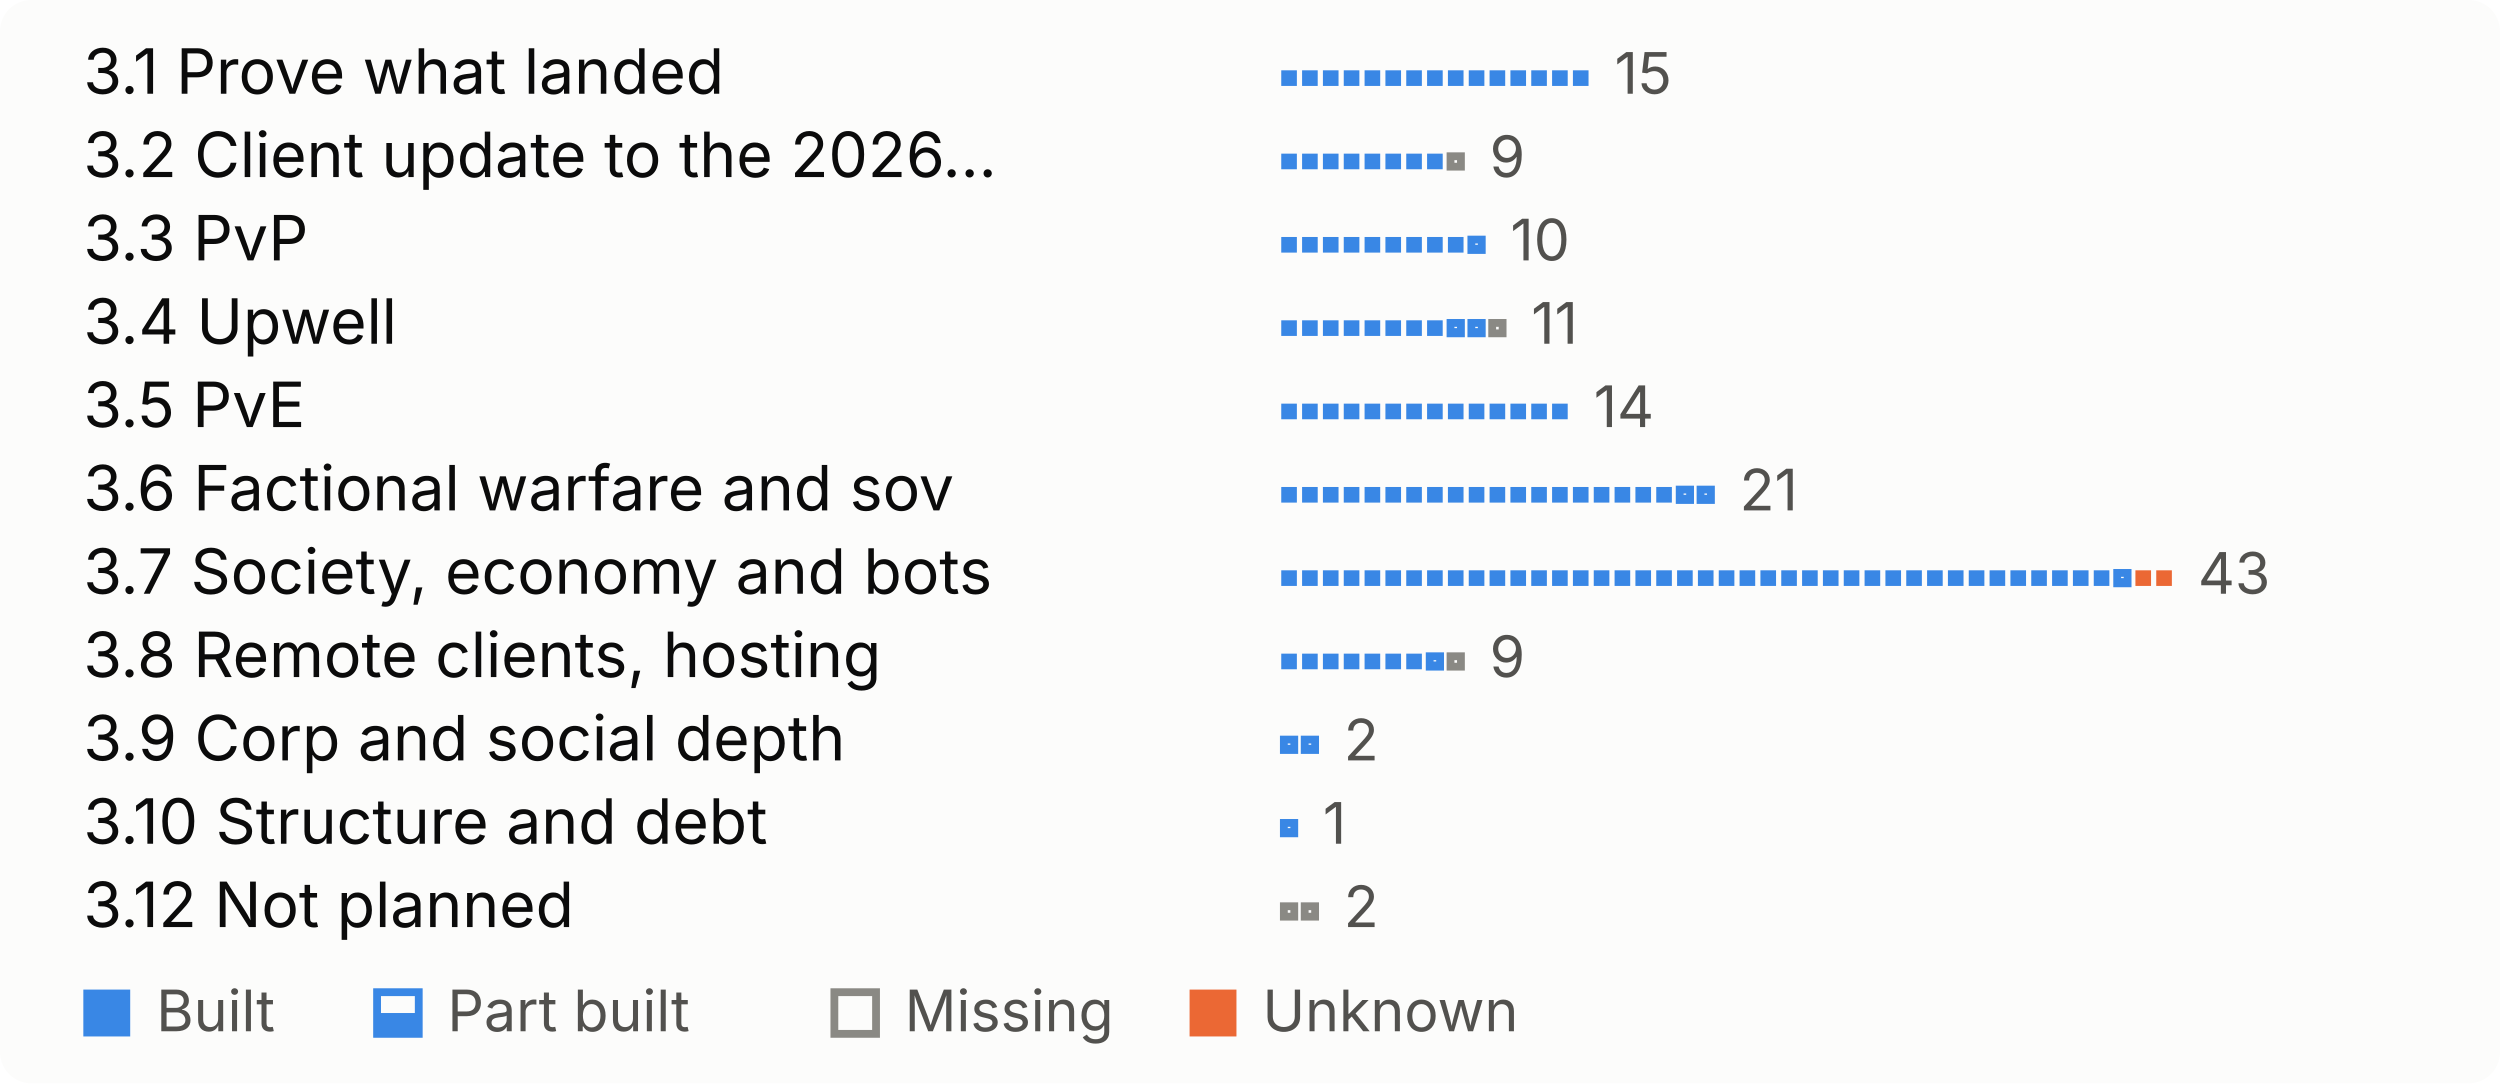
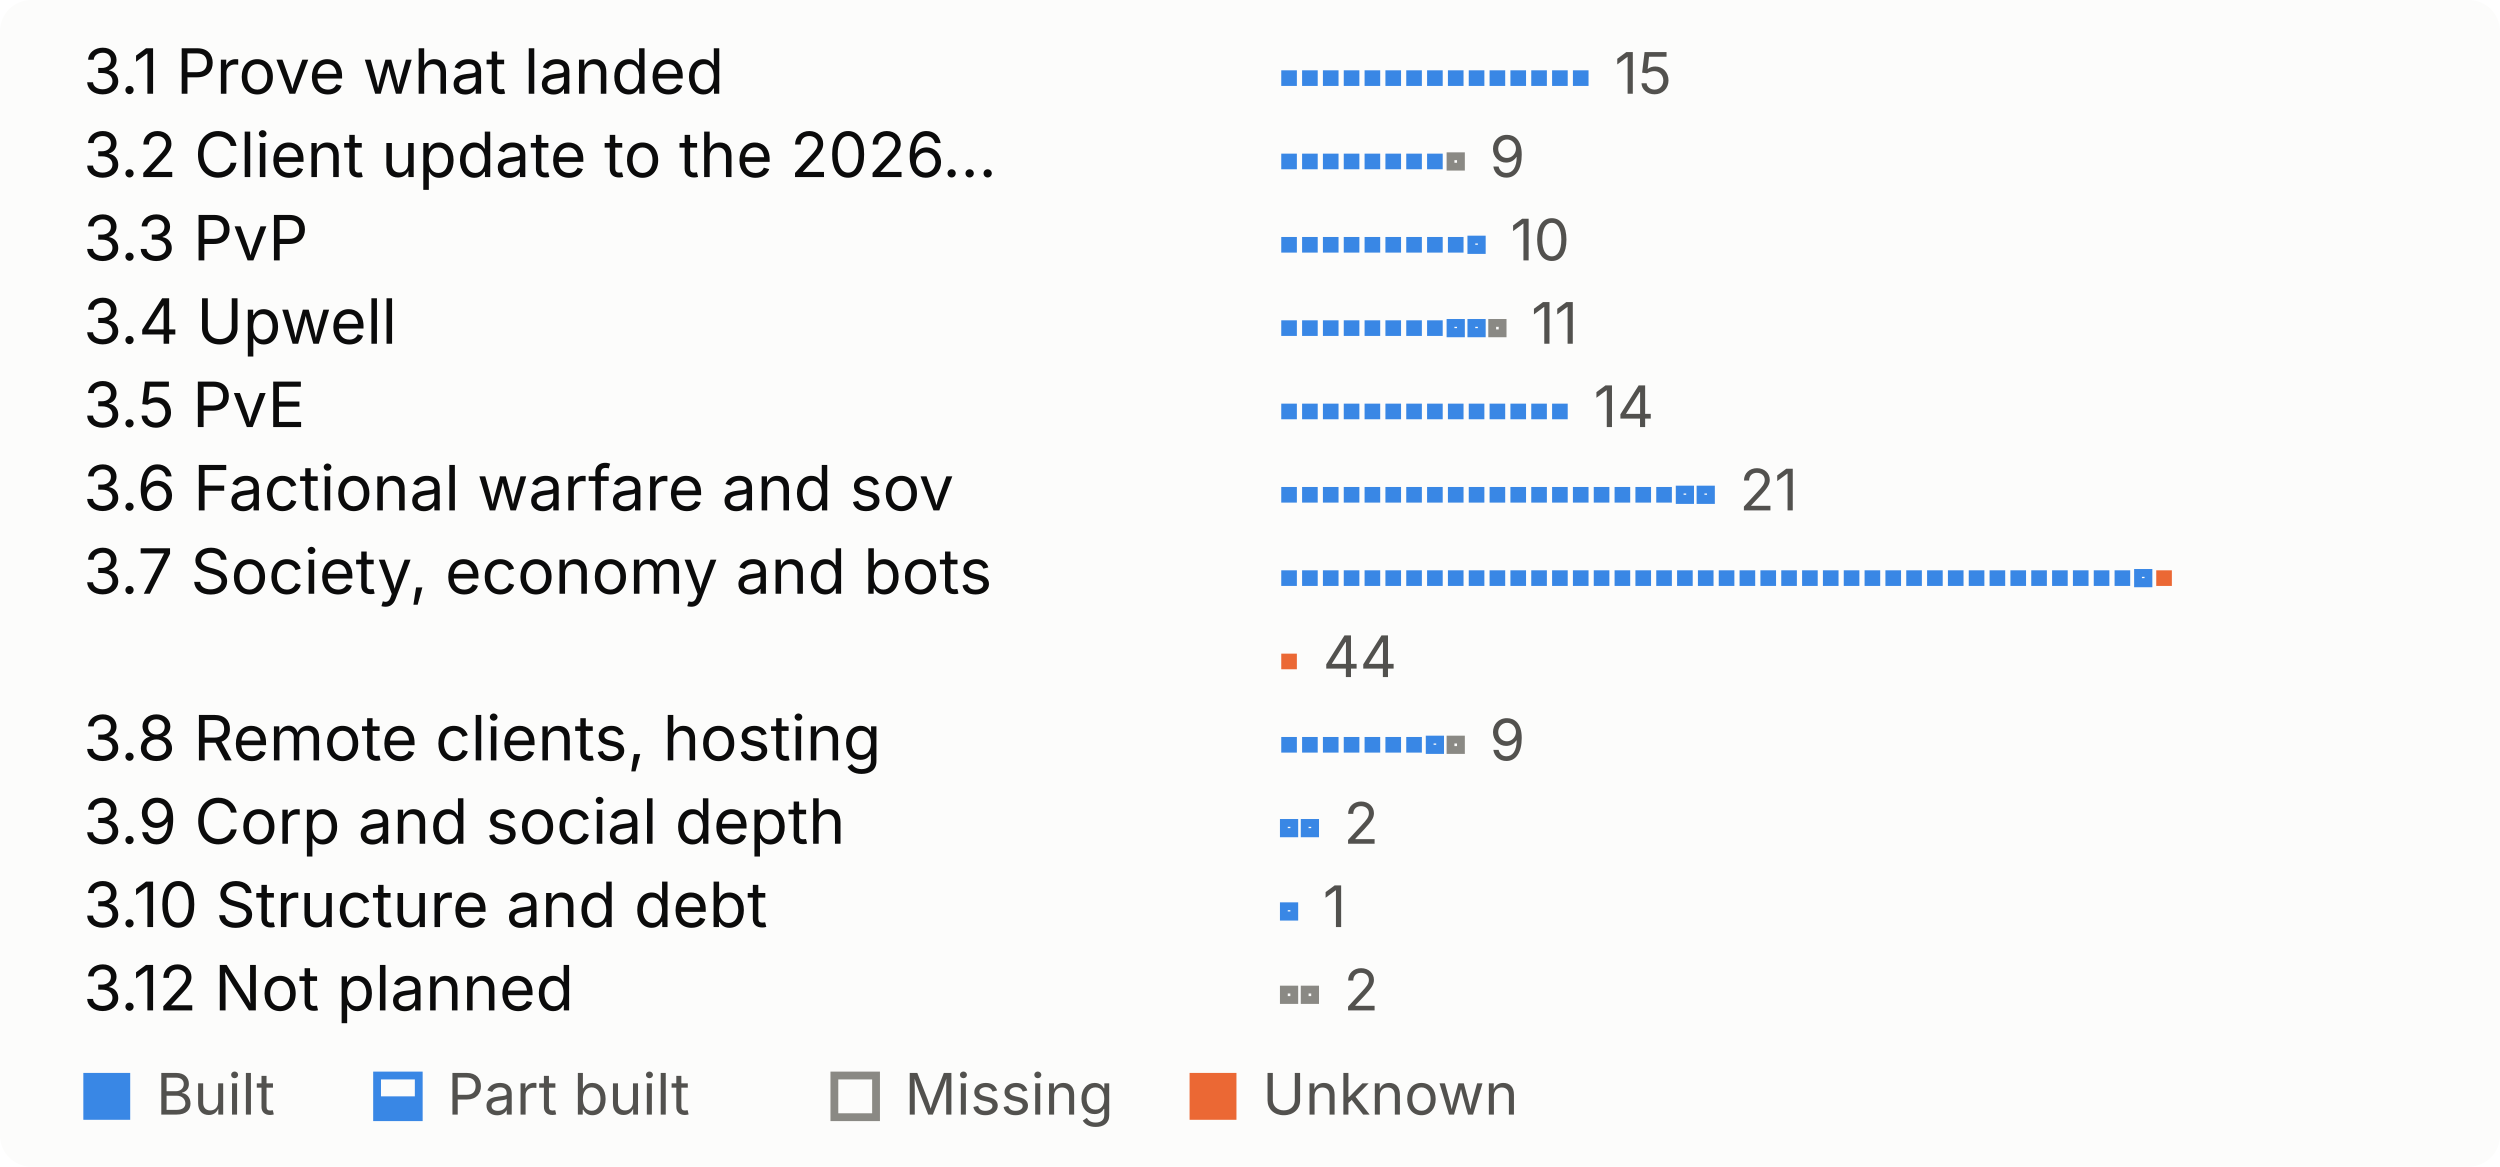
- <svg xmlns="http://www.w3.org/2000/svg" width="480" height="208" viewBox="0 0 480 208" role="img" aria-label="What is left, by theme, one mark per open feature">
+ <svg xmlns="http://www.w3.org/2000/svg" width="480" height="224" viewBox="0 0 480 224" role="img" aria-label="What is left, by theme, one mark per open feature">
  <style>
.bg{fill:#fcfcfb}.t{fill:#0b0b0b}.s{fill:#52514e}.rule{fill:#e1e0d9}
.proved{fill:#184f95}.built{fill:#3987e5}.unknown{fill:#eb6834}
.part-o{fill:none;stroke:#3987e5;stroke-width:1.5}.part-f{fill:#3987e5}
.missing{fill:none;stroke:#8a8984;stroke-width:1.5}
.pass{fill:#184f95}.fail{fill:#eb6834}.none{fill:none;stroke:#8a8984;stroke-width:1.5}
@media (prefers-color-scheme:dark){
.bg{fill:#1a1a19}.t{fill:#f0efec}.s{fill:#c3c2b7}.rule{fill:#383835}
.proved{fill:#86b6ef}.built{fill:#3987e5}.unknown{fill:#d95926}
.part-o{stroke:#3987e5}.part-f{fill:#3987e5}
.missing{stroke:#8d8c85}
.pass{fill:#86b6ef}.fail{fill:#d95926}.none{stroke:#8d8c85}
}
text{font-family:system-ui,-apple-system,"Segoe UI",sans-serif;font-size:12px}
.big{font-size:26px;font-weight:600}.b{font-weight:600}.xs{font-size:11px}
</style>
-   <rect width="480" height="208" rx="6" class="bg" />
+   <rect width="480" height="224" rx="6" class="bg" />
  <text x="16.0" y="18.0" class="t">3.1 Prove what landed</text>
  <rect x="246.0" y="13.5" width="3" height="3" class="built" />
  <rect x="250.0" y="13.5" width="3" height="3" class="built" />
  <rect x="254.0" y="13.5" width="3" height="3" class="built" />
  <rect x="258.0" y="13.5" width="3" height="3" class="built" />
  <rect x="262.0" y="13.5" width="3" height="3" class="built" />
  <rect x="266.0" y="13.5" width="3" height="3" class="built" />
  <rect x="270.0" y="13.5" width="3" height="3" class="built" />
  <rect x="274.0" y="13.5" width="3" height="3" class="built" />
  <rect x="278.0" y="13.5" width="3" height="3" class="built" />
  <rect x="282.0" y="13.5" width="3" height="3" class="built" />
  <rect x="286.0" y="13.5" width="3" height="3" class="built" />
  <rect x="290.0" y="13.5" width="3" height="3" class="built" />
  <rect x="294.0" y="13.5" width="3" height="3" class="built" />
  <rect x="298.0" y="13.5" width="3" height="3" class="built" />
  <rect x="302.0" y="13.5" width="3" height="3" class="built" />
  <text x="310.0" y="18.0" class="s xs">15</text>
  <text x="16.0" y="34.0" class="t">3.2 Client update to the 2026…</text>
  <rect x="246.0" y="29.5" width="3" height="3" class="built" />
  <rect x="250.0" y="29.5" width="3" height="3" class="built" />
  <rect x="254.0" y="29.5" width="3" height="3" class="built" />
  <rect x="258.0" y="29.5" width="3" height="3" class="built" />
  <rect x="262.0" y="29.5" width="3" height="3" class="built" />
  <rect x="266.0" y="29.5" width="3" height="3" class="built" />
  <rect x="270.0" y="29.5" width="3" height="3" class="built" />
  <rect x="274.0" y="29.5" width="3" height="3" class="built" />
  <rect x="278.5" y="30.0" width="2" height="2" fill="none" class="missing" />
  <text x="286.0" y="34.0" class="s xs">9</text>
  <text x="16.0" y="50.0" class="t">3.3 PvP</text>
  <rect x="246.0" y="45.5" width="3" height="3" class="built" />
  <rect x="250.0" y="45.5" width="3" height="3" class="built" />
  <rect x="254.0" y="45.5" width="3" height="3" class="built" />
  <rect x="258.0" y="45.5" width="3" height="3" class="built" />
  <rect x="262.0" y="45.5" width="3" height="3" class="built" />
  <rect x="266.0" y="45.5" width="3" height="3" class="built" />
  <rect x="270.0" y="45.5" width="3" height="3" class="built" />
  <rect x="274.0" y="45.5" width="3" height="3" class="built" />
  <rect x="278.0" y="45.5" width="3" height="3" class="built" />
  <rect x="282.5" y="46.0" width="2" height="2" fill="none" class="part-o" />
  <rect x="282.0" y="47.0" width="3" height="1.5" class="part-f" />
  <text x="290.0" y="50.0" class="s xs">10</text>
  <text x="16.0" y="66.0" class="t">3.4 Upwell</text>
  <rect x="246.0" y="61.5" width="3" height="3" class="built" />
  <rect x="250.0" y="61.5" width="3" height="3" class="built" />
  <rect x="254.0" y="61.5" width="3" height="3" class="built" />
  <rect x="258.0" y="61.5" width="3" height="3" class="built" />
  <rect x="262.0" y="61.5" width="3" height="3" class="built" />
  <rect x="266.0" y="61.5" width="3" height="3" class="built" />
  <rect x="270.0" y="61.5" width="3" height="3" class="built" />
  <rect x="274.0" y="61.5" width="3" height="3" class="built" />
  <rect x="278.5" y="62.0" width="2" height="2" fill="none" class="part-o" />
  <rect x="278.0" y="63.0" width="3" height="1.5" class="part-f" />
  <rect x="282.5" y="62.0" width="2" height="2" fill="none" class="part-o" />
  <rect x="282.0" y="63.0" width="3" height="1.5" class="part-f" />
  <rect x="286.5" y="62.0" width="2" height="2" fill="none" class="missing" />
  <text x="294.0" y="66.0" class="s xs">11</text>
  <text x="16.0" y="82.0" class="t">3.5 PvE</text>
  <rect x="246.0" y="77.5" width="3" height="3" class="built" />
  <rect x="250.0" y="77.5" width="3" height="3" class="built" />
  <rect x="254.0" y="77.5" width="3" height="3" class="built" />
  <rect x="258.0" y="77.5" width="3" height="3" class="built" />
  <rect x="262.0" y="77.5" width="3" height="3" class="built" />
  <rect x="266.0" y="77.5" width="3" height="3" class="built" />
  <rect x="270.0" y="77.5" width="3" height="3" class="built" />
  <rect x="274.0" y="77.5" width="3" height="3" class="built" />
  <rect x="278.0" y="77.5" width="3" height="3" class="built" />
  <rect x="282.0" y="77.5" width="3" height="3" class="built" />
  <rect x="286.0" y="77.5" width="3" height="3" class="built" />
  <rect x="290.0" y="77.5" width="3" height="3" class="built" />
  <rect x="294.0" y="77.5" width="3" height="3" class="built" />
  <rect x="298.0" y="77.5" width="3" height="3" class="built" />
  <text x="306.0" y="82.0" class="s xs">14</text>
  <text x="16.0" y="98.0" class="t">3.6 Factional warfare and sov</text>
  <rect x="246.0" y="93.5" width="3" height="3" class="built" />
  <rect x="250.0" y="93.5" width="3" height="3" class="built" />
  <rect x="254.0" y="93.5" width="3" height="3" class="built" />
  <rect x="258.0" y="93.5" width="3" height="3" class="built" />
  <rect x="262.0" y="93.5" width="3" height="3" class="built" />
  <rect x="266.0" y="93.5" width="3" height="3" class="built" />
  <rect x="270.0" y="93.5" width="3" height="3" class="built" />
  <rect x="274.0" y="93.5" width="3" height="3" class="built" />
  <rect x="278.0" y="93.5" width="3" height="3" class="built" />
  <rect x="282.0" y="93.5" width="3" height="3" class="built" />
  <rect x="286.0" y="93.5" width="3" height="3" class="built" />
  <rect x="290.0" y="93.5" width="3" height="3" class="built" />
  <rect x="294.0" y="93.5" width="3" height="3" class="built" />
  <rect x="298.0" y="93.5" width="3" height="3" class="built" />
  <rect x="302.0" y="93.5" width="3" height="3" class="built" />
  <rect x="306.0" y="93.5" width="3" height="3" class="built" />
  <rect x="310.0" y="93.5" width="3" height="3" class="built" />
  <rect x="314.0" y="93.5" width="3" height="3" class="built" />
  <rect x="318.0" y="93.5" width="3" height="3" class="built" />
  <rect x="322.5" y="94.0" width="2" height="2" fill="none" class="part-o" />
  <rect x="322.0" y="95.0" width="3" height="1.5" class="part-f" />
  <rect x="326.5" y="94.0" width="2" height="2" fill="none" class="part-o" />
  <rect x="326.0" y="95.0" width="3" height="1.5" class="part-f" />
  <text x="334.0" y="98.0" class="s xs">21</text>
  <text x="16.0" y="114.0" class="t">3.7 Society, economy and bots</text>
  <rect x="246.0" y="109.5" width="3" height="3" class="built" />
  <rect x="250.0" y="109.5" width="3" height="3" class="built" />
  <rect x="254.0" y="109.5" width="3" height="3" class="built" />
  <rect x="258.0" y="109.5" width="3" height="3" class="built" />
  <rect x="262.0" y="109.5" width="3" height="3" class="built" />
  <rect x="266.0" y="109.5" width="3" height="3" class="built" />
  <rect x="270.0" y="109.5" width="3" height="3" class="built" />
  <rect x="274.0" y="109.5" width="3" height="3" class="built" />
  <rect x="278.0" y="109.5" width="3" height="3" class="built" />
  <rect x="282.0" y="109.5" width="3" height="3" class="built" />
  <rect x="286.0" y="109.5" width="3" height="3" class="built" />
  <rect x="290.0" y="109.5" width="3" height="3" class="built" />
  <rect x="294.0" y="109.5" width="3" height="3" class="built" />
  <rect x="298.0" y="109.5" width="3" height="3" class="built" />
  <rect x="302.0" y="109.5" width="3" height="3" class="built" />
  <rect x="306.0" y="109.5" width="3" height="3" class="built" />
  <rect x="310.0" y="109.5" width="3" height="3" class="built" />
  <rect x="314.0" y="109.5" width="3" height="3" class="built" />
  <rect x="318.0" y="109.5" width="3" height="3" class="built" />
  <rect x="322.0" y="109.5" width="3" height="3" class="built" />
  <rect x="326.0" y="109.5" width="3" height="3" class="built" />
  <rect x="330.0" y="109.5" width="3" height="3" class="built" />
  <rect x="334.0" y="109.5" width="3" height="3" class="built" />
  <rect x="338.0" y="109.5" width="3" height="3" class="built" />
  <rect x="342.0" y="109.5" width="3" height="3" class="built" />
  <rect x="346.0" y="109.5" width="3" height="3" class="built" />
  <rect x="350.0" y="109.5" width="3" height="3" class="built" />
  <rect x="354.0" y="109.5" width="3" height="3" class="built" />
  <rect x="358.0" y="109.5" width="3" height="3" class="built" />
  <rect x="362.0" y="109.5" width="3" height="3" class="built" />
  <rect x="366.0" y="109.5" width="3" height="3" class="built" />
  <rect x="370.0" y="109.5" width="3" height="3" class="built" />
  <rect x="374.0" y="109.5" width="3" height="3" class="built" />
  <rect x="378.0" y="109.5" width="3" height="3" class="built" />
  <rect x="382.0" y="109.5" width="3" height="3" class="built" />
  <rect x="386.0" y="109.5" width="3" height="3" class="built" />
  <rect x="390.0" y="109.5" width="3" height="3" class="built" />
  <rect x="394.0" y="109.5" width="3" height="3" class="built" />
  <rect x="398.0" y="109.5" width="3" height="3" class="built" />
  <rect x="402.0" y="109.5" width="3" height="3" class="built" />
-   <rect x="406.5" y="110.0" width="2" height="2" fill="none" class="part-o" />
-   <rect x="406.0" y="111.0" width="3" height="1.5" class="part-f" />
-   <rect x="410.0" y="109.5" width="3" height="3" class="unknown" />
+   <rect x="406.0" y="109.5" width="3" height="3" class="built" />
+   <rect x="410.5" y="110.0" width="2" height="2" fill="none" class="part-o" />
+   <rect x="410.0" y="111.0" width="3" height="1.5" class="part-f" />
  <rect x="414.0" y="109.5" width="3" height="3" class="unknown" />
-   <text x="422.0" y="114.0" class="s xs">43</text>
-   <text x="16.0" y="130.0" class="t">3.8 Remote clients, hosting</text>
-   <rect x="246.0" y="125.5" width="3" height="3" class="built" />
-   <rect x="250.0" y="125.5" width="3" height="3" class="built" />
-   <rect x="254.0" y="125.5" width="3" height="3" class="built" />
-   <rect x="258.0" y="125.5" width="3" height="3" class="built" />
-   <rect x="262.0" y="125.5" width="3" height="3" class="built" />
-   <rect x="266.0" y="125.5" width="3" height="3" class="built" />
-   <rect x="270.0" y="125.5" width="3" height="3" class="built" />
-   <rect x="274.5" y="126.0" width="2" height="2" fill="none" class="part-o" />
-   <rect x="274.0" y="127.0" width="3" height="1.5" class="part-f" />
-   <rect x="278.5" y="126.0" width="2" height="2" fill="none" class="missing" />
-   <text x="286.0" y="130.0" class="s xs">9</text>
-   <text x="16.0" y="146.0" class="t">3.9 Corp and social depth</text>
-   <rect x="246.5" y="142.0" width="2" height="2" fill="none" class="part-o" />
-   <rect x="246.0" y="143.0" width="3" height="1.5" class="part-f" />
-   <rect x="250.5" y="142.0" width="2" height="2" fill="none" class="part-o" />
-   <rect x="250.0" y="143.0" width="3" height="1.5" class="part-f" />
-   <text x="258.0" y="146.0" class="s xs">2</text>
-   <text x="16.0" y="162.0" class="t">3.10 Structure and debt</text>
+   <rect x="246.0" y="125.5" width="3" height="3" class="unknown" />
+   <text x="254.0" y="130.0" class="s xs">44</text>
+   <text x="16.0" y="146.0" class="t">3.8 Remote clients, hosting</text>
+   <rect x="246.0" y="141.5" width="3" height="3" class="built" />
+   <rect x="250.0" y="141.5" width="3" height="3" class="built" />
+   <rect x="254.0" y="141.5" width="3" height="3" class="built" />
+   <rect x="258.0" y="141.5" width="3" height="3" class="built" />
+   <rect x="262.0" y="141.5" width="3" height="3" class="built" />
+   <rect x="266.0" y="141.5" width="3" height="3" class="built" />
+   <rect x="270.0" y="141.5" width="3" height="3" class="built" />
+   <rect x="274.5" y="142.0" width="2" height="2" fill="none" class="part-o" />
+   <rect x="274.0" y="143.0" width="3" height="1.5" class="part-f" />
+   <rect x="278.5" y="142.0" width="2" height="2" fill="none" class="missing" />
+   <text x="286.0" y="146.0" class="s xs">9</text>
+   <text x="16.0" y="162.0" class="t">3.9 Corp and social depth</text>
  <rect x="246.5" y="158.0" width="2" height="2" fill="none" class="part-o" />
  <rect x="246.0" y="159.0" width="3" height="1.5" class="part-f" />
-   <text x="254.0" y="162.0" class="s xs">1</text>
-   <text x="16.0" y="178.0" class="t">3.12 Not planned</text>
-   <rect x="246.5" y="174.0" width="2" height="2" fill="none" class="missing" />
-   <rect x="250.5" y="174.0" width="2" height="2" fill="none" class="missing" />
-   <text x="258.0" y="178.0" class="s xs">2</text>
-   <rect x="16.0" y="190.0" width="9" height="9" class="built" />
-   <text x="30.0" y="198.0" class="s xs">Built</text>
-   <rect x="72.4" y="190.5" width="8" height="8" fill="none" class="part-o" />
-   <rect x="71.9" y="194.5" width="9" height="4.5" class="part-f" />
-   <text x="85.9" y="198.0" class="s xs">Part built</text>
-   <rect x="160.2" y="190.5" width="8" height="8" fill="none" class="missing" />
-   <text x="173.7" y="198.0" class="s xs">Missing</text>
-   <rect x="228.4" y="190.0" width="9" height="9" class="unknown" />
-   <text x="242.4" y="198.0" class="s xs">Unknown</text>
+   <rect x="250.5" y="158.0" width="2" height="2" fill="none" class="part-o" />
+   <rect x="250.0" y="159.0" width="3" height="1.5" class="part-f" />
+   <text x="258.0" y="162.0" class="s xs">2</text>
+   <text x="16.0" y="178.0" class="t">3.10 Structure and debt</text>
+   <rect x="246.5" y="174.0" width="2" height="2" fill="none" class="part-o" />
+   <rect x="246.0" y="175.0" width="3" height="1.5" class="part-f" />
+   <text x="254.0" y="178.0" class="s xs">1</text>
+   <text x="16.0" y="194.0" class="t">3.12 Not planned</text>
+   <rect x="246.5" y="190.0" width="2" height="2" fill="none" class="missing" />
+   <rect x="250.5" y="190.0" width="2" height="2" fill="none" class="missing" />
+   <text x="258.0" y="194.0" class="s xs">2</text>
+   <rect x="16.0" y="206.0" width="9" height="9" class="built" />
+   <text x="30.0" y="214.0" class="s xs">Built</text>
+   <rect x="72.4" y="206.5" width="8" height="8" fill="none" class="part-o" />
+   <rect x="71.9" y="210.5" width="9" height="4.5" class="part-f" />
+   <text x="85.9" y="214.0" class="s xs">Part built</text>
+   <rect x="160.2" y="206.5" width="8" height="8" fill="none" class="missing" />
+   <text x="173.7" y="214.0" class="s xs">Missing</text>
+   <rect x="228.4" y="206.0" width="9" height="9" class="unknown" />
+   <text x="242.4" y="214.0" class="s xs">Unknown</text>
</svg>
